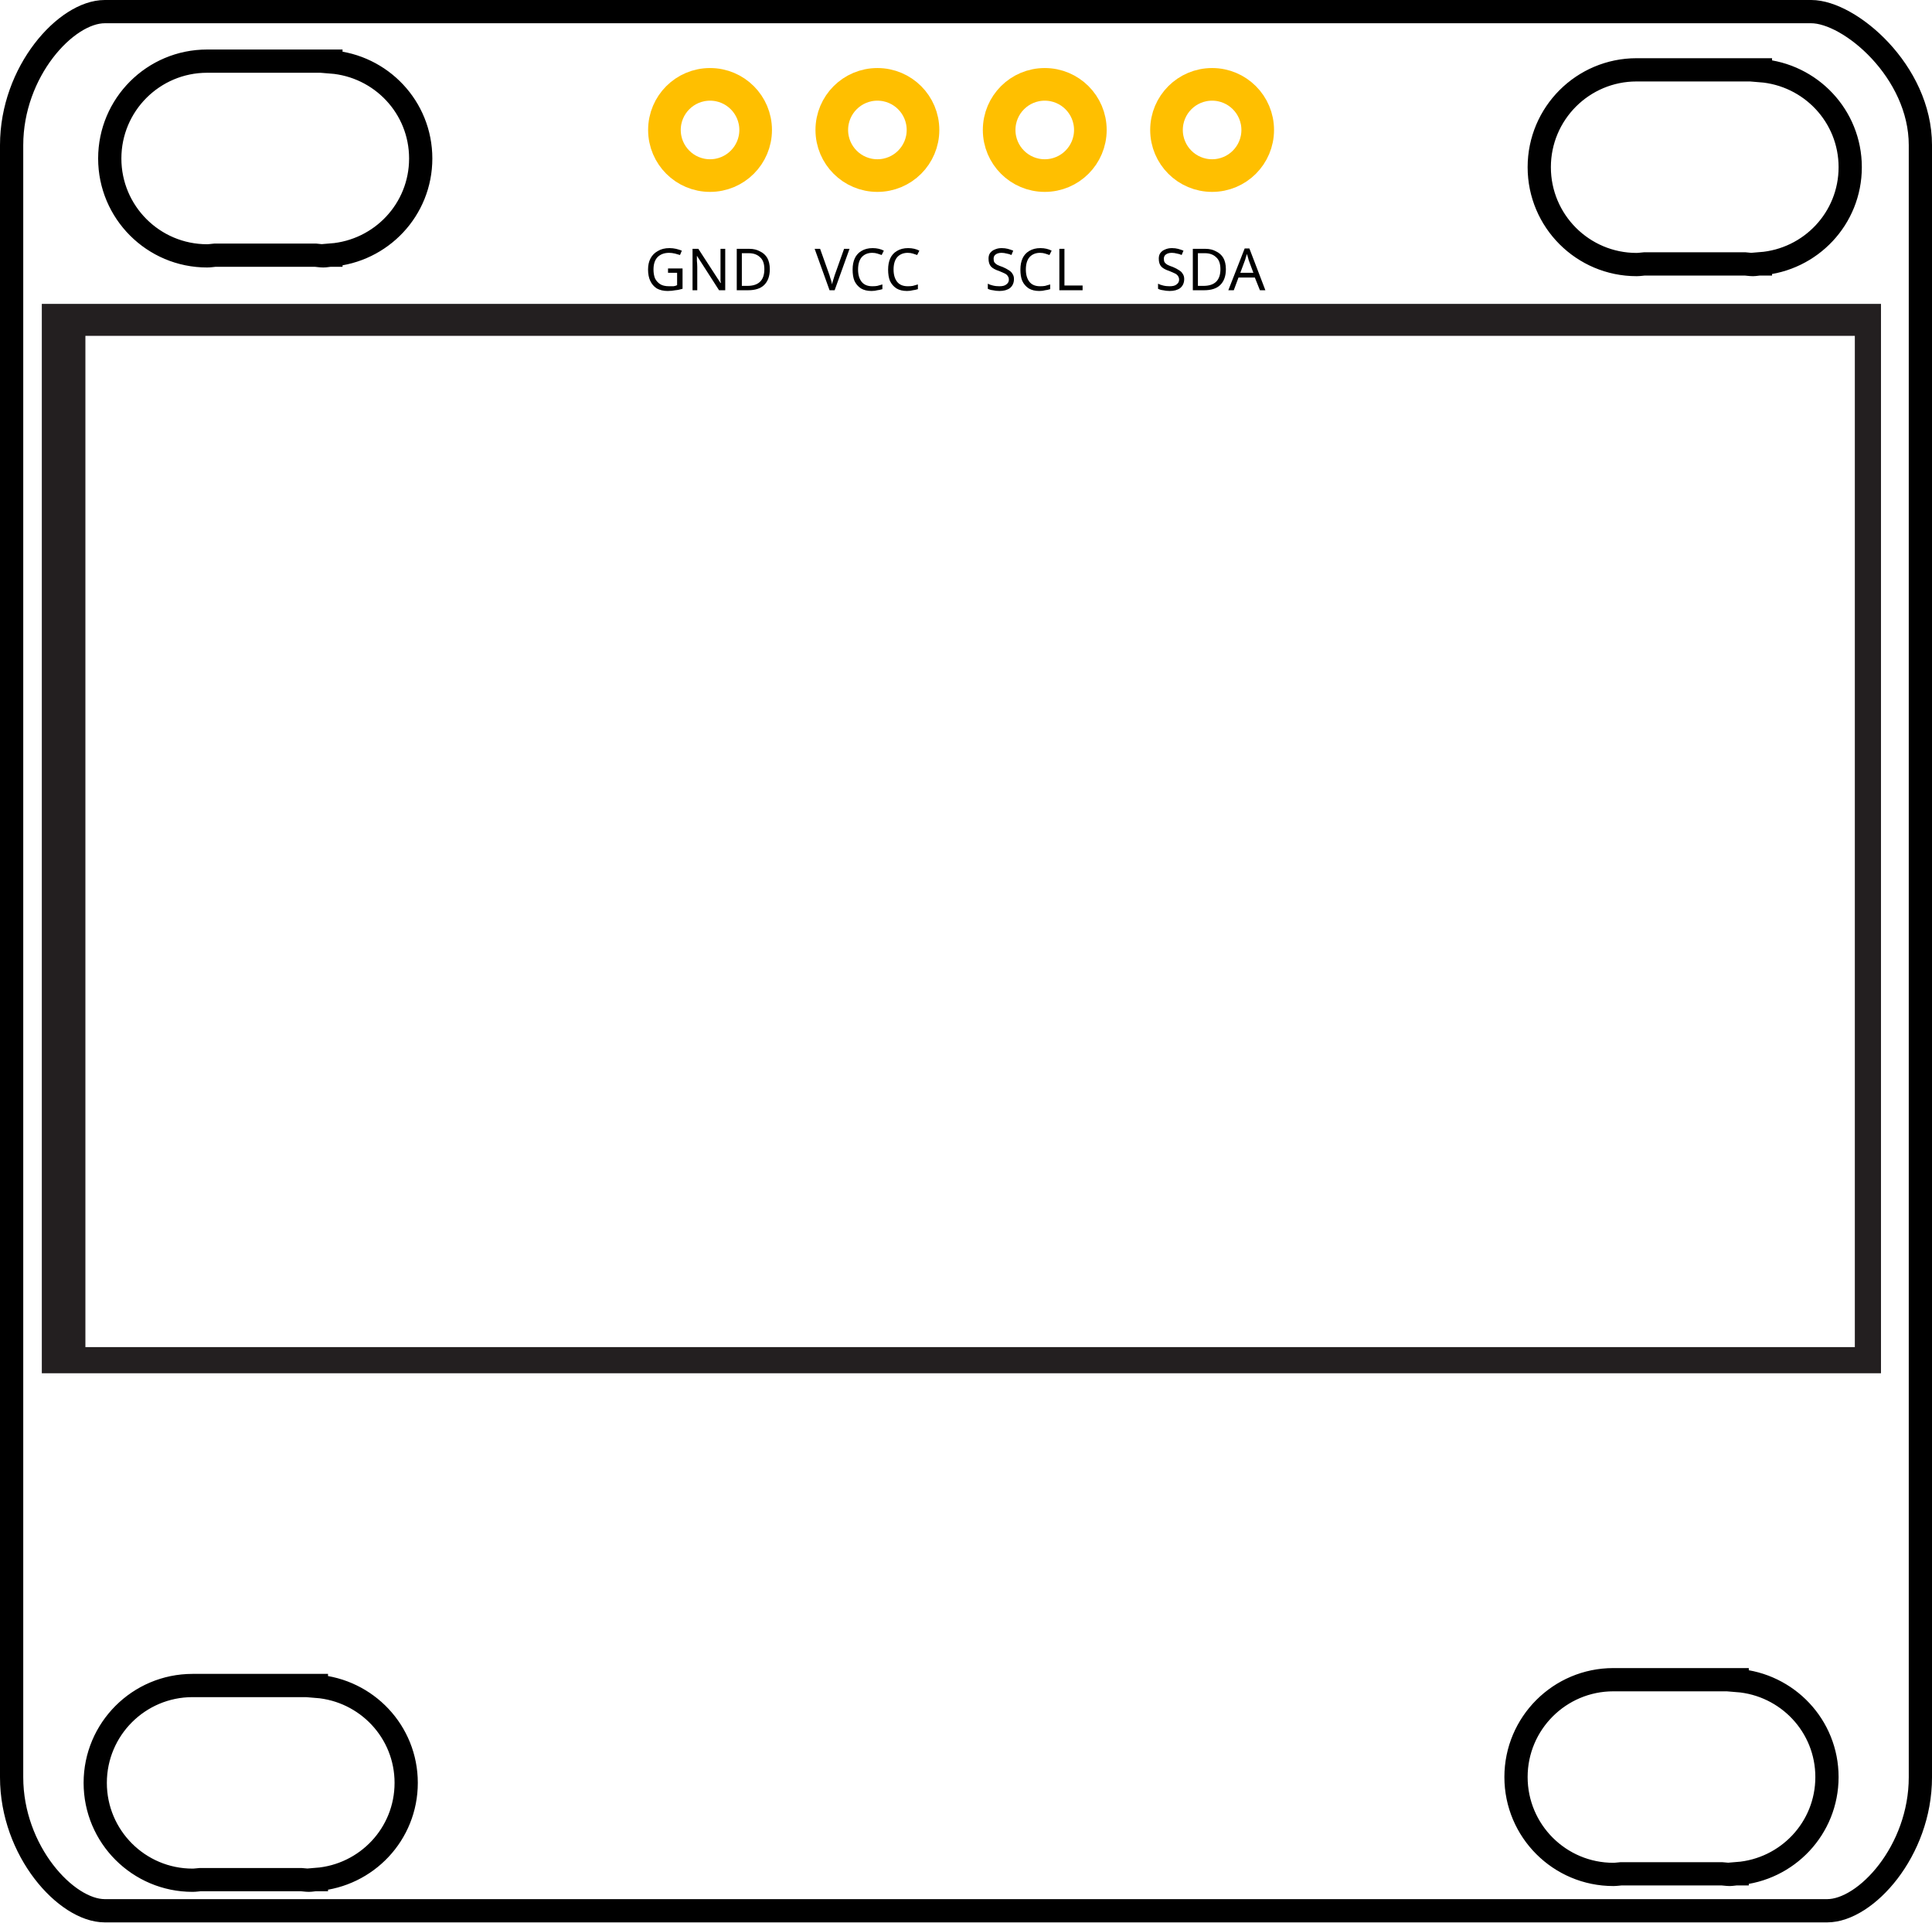
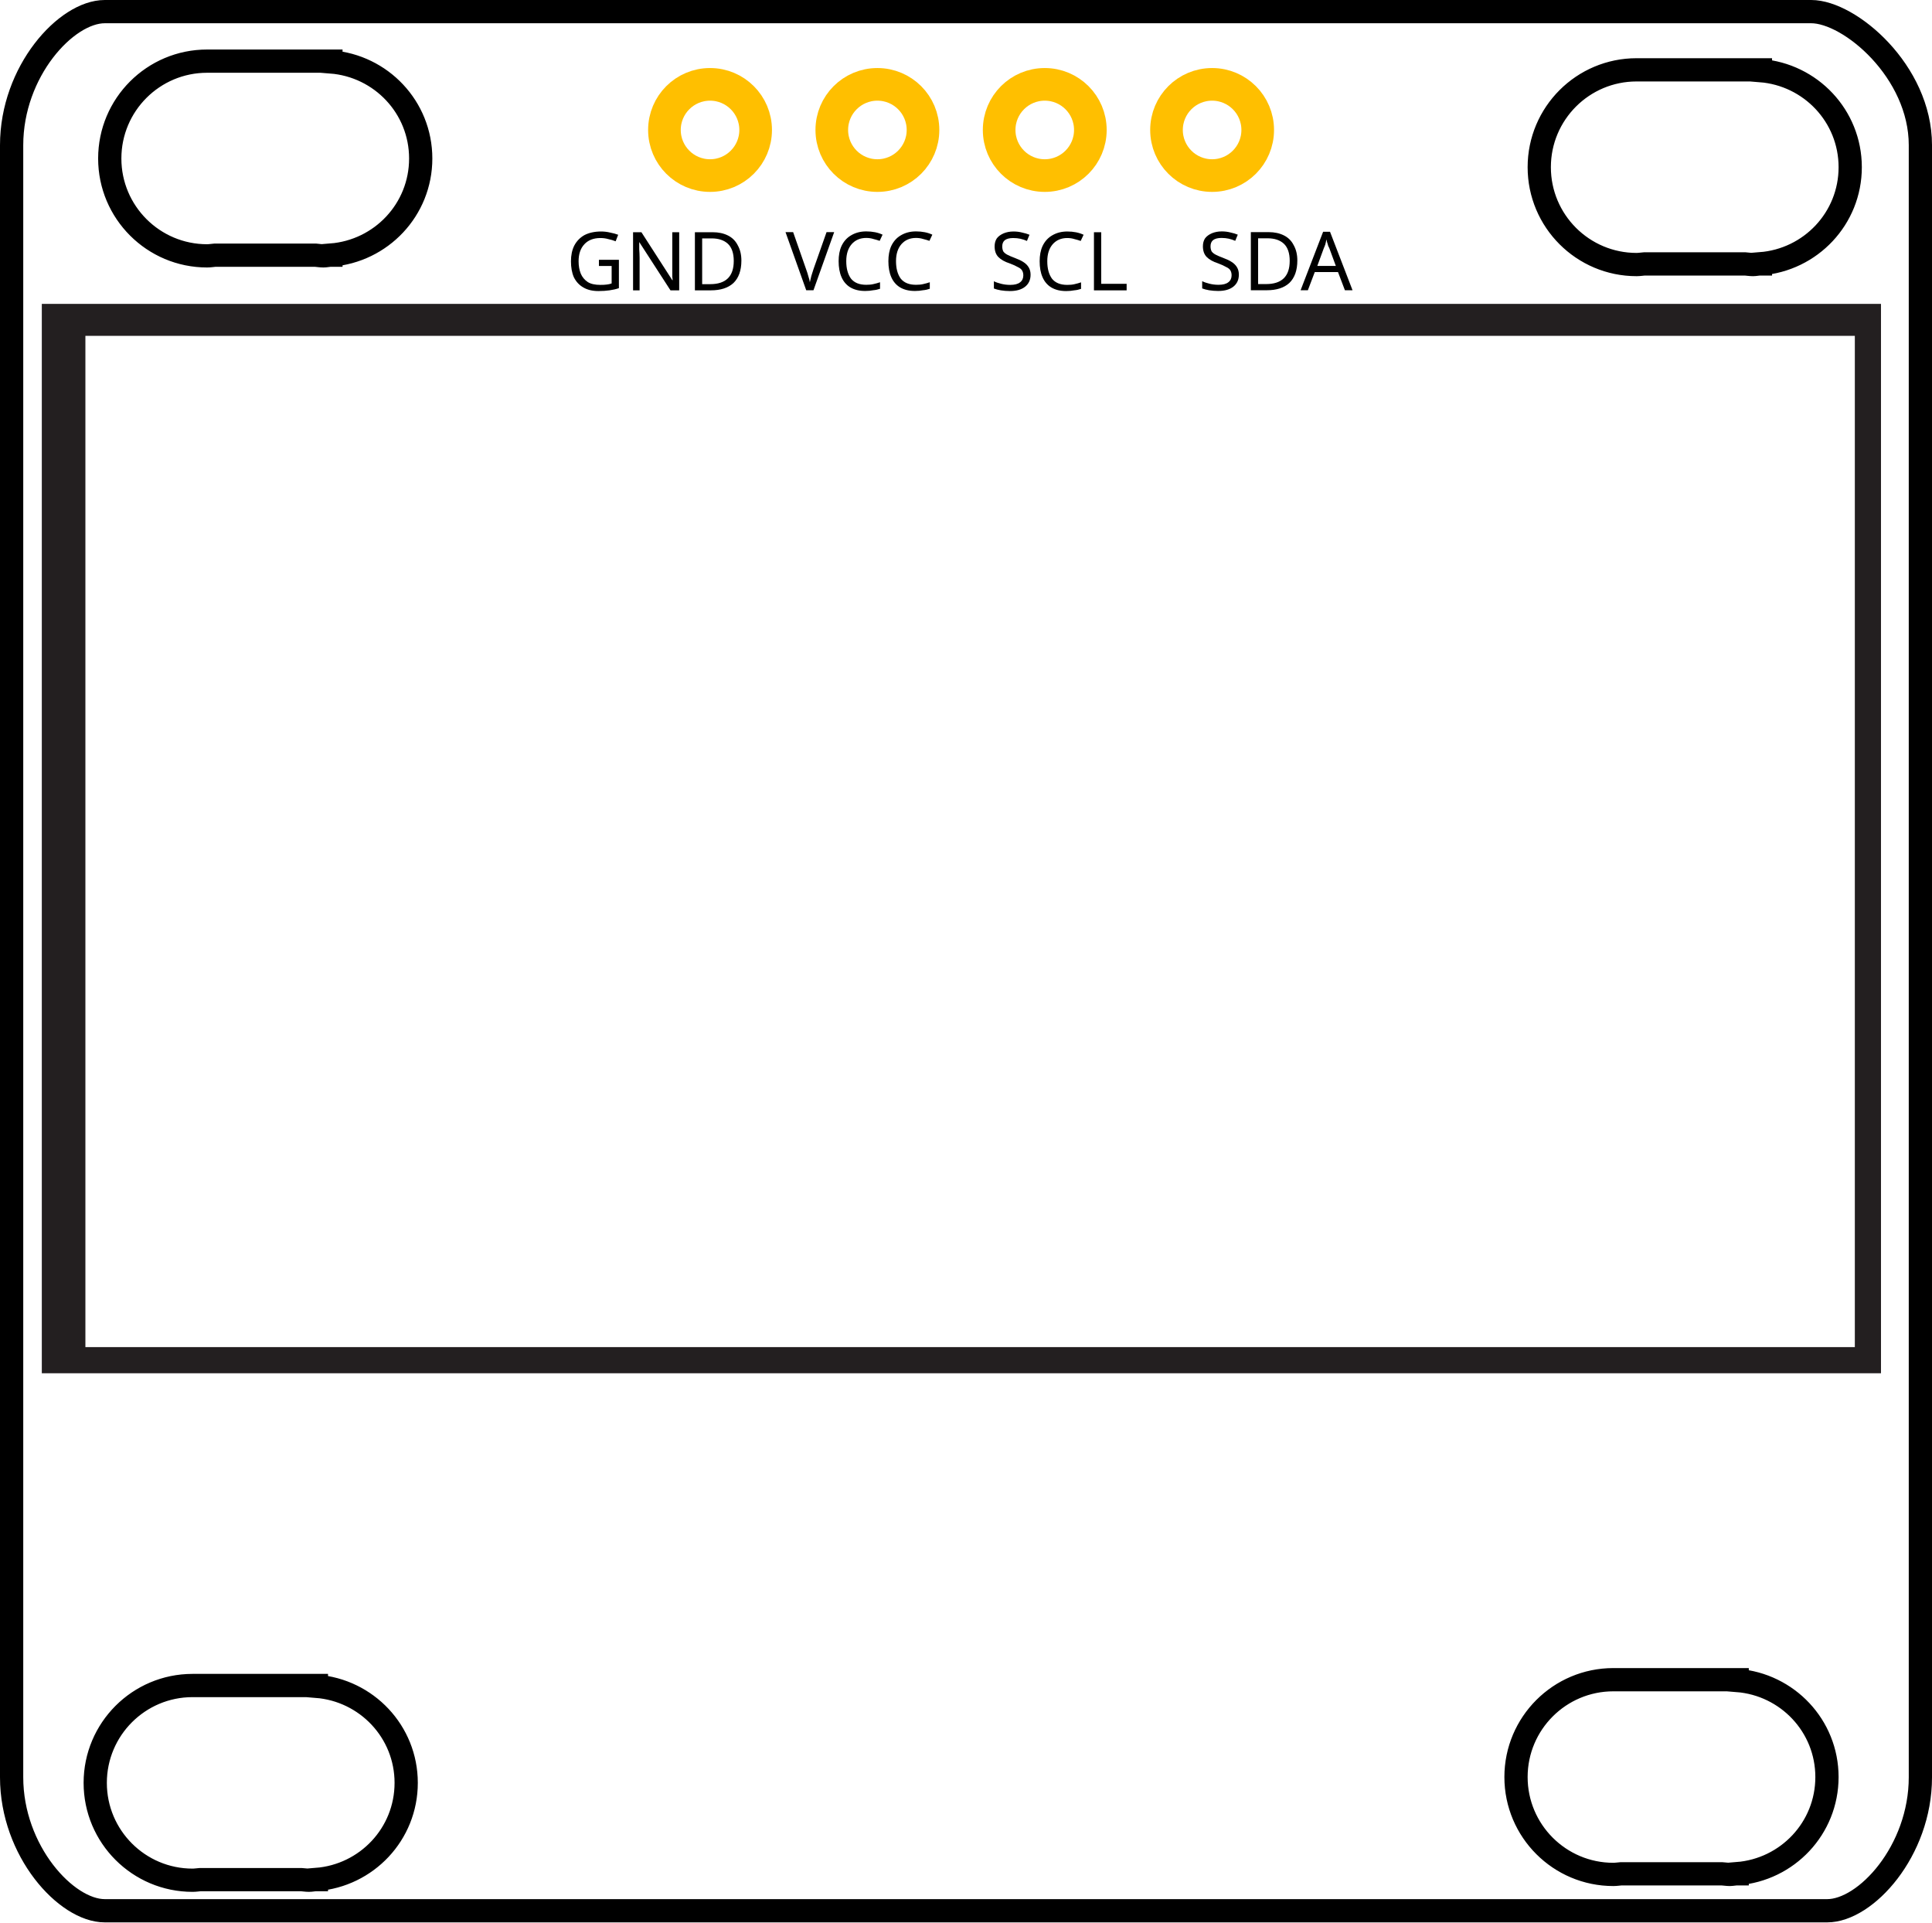
<svg xmlns="http://www.w3.org/2000/svg" version="1.1" id="Layer_1" x="0px" y="0px" width="110.825" height="110.257" viewBox="-46.775 16.925 110.825 110.257" enable-background="new -46.775 16.925 79.95 72.75" xml:space="preserve">
  <defs id="defs23" />
  <g id="keepout" transform="translate(0.5599988,37.16133)" />
  <g id="soldermask" transform="translate(0.5599988,37.16133)" />
  <g id="outline" transform="translate(0.5599988,37.16133)" />
  <g id="g982">
    <g transform="matrix(1.333333,0,0,1.333333,16.25833,-4.975)" id="silkscreen">
      <path id="path2" d="m 30.648,16.925 h -73.417 c -1.66,0 -4.006,2.571 -4.006,5.745 v 70.205 c 0,3.171 2.346,5.743 4.006,5.743 h 74.104 c 1.66,0 4.009,-2.572 4.009,-5.743 V 22.669 c 0,-3.173 -3.036,-5.744 -4.696,-5.744 z m -64.311,80.348 v 0.006 h -0.047 c -0.094,0.006 -0.183,0.026 -0.276,0.026 -0.112,0 -0.22,-0.021 -0.328,-0.026 h -4.349 c -0.108,0.008 -0.215,0.026 -0.327,0.026 -2.313,0 -4.188,-1.875 -4.188,-4.188 0,-2.312 1.875,-4.188 4.188,-4.188 h 5.327 v 0.033 c 2.158,0.168 3.863,1.953 3.863,4.154 0,2.204 -1.703,3.989 -3.863,4.157 z m 0.625,-69.875 v 0.005 h -0.047 c -0.094,0.006 -0.183,0.028 -0.276,0.028 -0.112,0 -0.22,-0.019 -0.328,-0.028 h -4.349 c -0.108,0.009 -0.215,0.028 -0.327,0.028 -2.313,0 -4.188,-1.875 -4.188,-4.188 0,-2.313 1.874,-4.188 4.188,-4.188 h 5.327 v 0.033 c 2.158,0.168 3.863,1.953 3.863,4.155 0,2.202 -1.703,3.987 -3.863,4.155 z m 60.5,69.625 v 0.006 h -0.047 c -0.094,0.006 -0.183,0.026 -0.276,0.026 -0.112,0 -0.22,-0.021 -0.328,-0.026 h -4.349 c -0.108,0.008 -0.215,0.026 -0.327,0.026 -2.313,0 -4.188,-1.875 -4.188,-4.188 0,-2.312 1.875,-4.188 4.188,-4.188 h 5.327 v 0.033 c 2.158,0.168 3.863,1.953 3.863,4.154 0,2.204 -1.703,3.989 -3.863,4.157 z m 1,-69.251 v 0.006 h -0.047 c -0.094,0.006 -0.183,0.027 -0.276,0.027 -0.112,0 -0.22,-0.02 -0.328,-0.027 h -4.349 c -0.108,0.008 -0.215,0.027 -0.327,0.027 -2.313,0 -4.188,-1.875 -4.188,-4.188 0,-2.313 1.875,-4.188 4.188,-4.188 h 5.327 v 0.033 c 2.158,0.168 3.863,1.953 3.863,4.155 0,2.202 -1.703,3.988 -3.863,4.155 z" style="fill:none;stroke:#000000;stroke-opacity:1" />
-       <text id="text36" font-size="2.5" style="font-size:2.5px;font-family:OCRA;fill:#000000" x="-19.55" y="28.912">GND</text>
-       <text id="text38" font-size="2.5" style="font-size:2.5px;font-family:OCRA;fill:#000000" x="-12.227" y="28.91">VCC</text>
-       <text id="text40" font-size="2.5" style="font-size:2.5px;font-family:OCRA;fill:#000000" x="-4.904" y="28.912">SCL</text>
-       <text id="text42" font-size="2.5" style="font-size:2.5px;font-family:OCRA;fill:#000000" x="2.42" y="28.91">SDA</text>
+       <text id="text36" font-size="2.5" style="font-style:normal;font-variant:normal;font-weight:normal;font-stretch:normal;font-size:3.5px;font-family:OCRA;-inkscape-font-specification:'OCRA, Normal';font-variant-ligatures:normal;font-variant-caps:normal;font-variant-numeric:normal;font-feature-settings:normal;text-align:start;writing-mode:lr-tb;text-anchor:start;fill:#000000" x="-22.928" y="28.912">GND</text>
+       <text id="text38" font-size="2.5" style="font-style:normal;font-variant:normal;font-weight:normal;font-stretch:normal;font-size:3.5px;font-family:OCRA;-inkscape-font-specification:'OCRA, Normal';font-variant-ligatures:normal;font-variant-caps:normal;font-variant-numeric:normal;font-feature-settings:normal;text-align:start;writing-mode:lr-tb;text-anchor:start;fill:#000000" x="-13.48" y="28.91">VCC</text>
+       <text id="text40" font-size="2.5" style="font-style:normal;font-variant:normal;font-weight:normal;font-stretch:normal;font-size:3.5px;font-family:OCRA;-inkscape-font-specification:'OCRA, Normal';font-variant-ligatures:normal;font-variant-caps:normal;font-variant-numeric:normal;font-feature-settings:normal;text-align:start;writing-mode:lr-tb;text-anchor:start;fill:#000000" x="-4.686" y="28.912">SCL</text>
+       <text id="text42" font-size="2.5" style="font-style:normal;font-variant:normal;font-weight:normal;font-stretch:normal;font-size:3.5px;font-family:OCRA;-inkscape-font-specification:'OCRA, Normal';font-variant-ligatures:normal;font-variant-caps:normal;font-variant-numeric:normal;font-feature-settings:normal;text-align:start;writing-mode:lr-tb;text-anchor:start;fill:#000000" x="4.272" y="28.91">SDA</text>
      <path style="fill:#231f20" d="m 1.299,12.572 v 46 H 80.424 v -46 z m 1.875,1.375 H 79.299 v 43.5 H 3.174 Z" transform="translate(-46.775,16.925)" id="rect44" />
    </g>
    <g id="copper1">
      <g id="copper0" transform="translate(-84.07,-31.01)">
        <path id="path3278" style="fill:none;stroke:#ffbf00;stroke-width:1.872;stroke-linecap:butt;stroke-linejoin:miter;stroke-miterlimit:4;stroke-dasharray:none;stroke-opacity:1" d="m 78.025,52.773 c 1.445,0 2.616,1.171 2.616,2.616 0,1.445 -1.171,2.616 -2.616,2.616 -1.445,0 -2.616,-1.171 -2.616,-2.616 0,-1.445 1.171,-2.616 2.616,-2.616 z" />
        <path d="m 87.625,52.773 c 1.445,0 2.616,1.171 2.616,2.616 0,1.445 -1.171,2.616 -2.616,2.616 -1.445,0 -2.616,-1.171 -2.616,-2.616 0,-1.445 1.171,-2.616 2.616,-2.616 z" style="fill:none;stroke:#ffbf00;stroke-width:1.872;stroke-linecap:butt;stroke-linejoin:miter;stroke-miterlimit:4;stroke-dasharray:none;stroke-opacity:1" id="path3280" />
        <path id="path3282" style="fill:none;stroke:#ffbf00;stroke-width:1.872;stroke-linecap:butt;stroke-linejoin:miter;stroke-miterlimit:4;stroke-dasharray:none;stroke-opacity:1" d="m 97.225,52.773 c 1.445,0 2.616,1.171 2.616,2.616 0,1.445 -1.171,2.616 -2.616,2.616 -1.445,0 -2.616,-1.171 -2.616,-2.616 0,-1.445 1.171,-2.616 2.616,-2.616 z" />
        <path d="m 106.825,52.773 c 1.445,0 2.616,1.171 2.616,2.616 0,1.445 -1.171,2.616 -2.616,2.616 -1.445,0 -2.616,-1.171 -2.616,-2.616 0,-1.445 1.171,-2.616 2.616,-2.616 z" style="fill:none;stroke:#ffbf00;stroke-width:1.872;stroke-linecap:butt;stroke-linejoin:miter;stroke-miterlimit:4;stroke-dasharray:none;stroke-opacity:1" id="path3284" />
      </g>
    </g>
  </g>
</svg>
